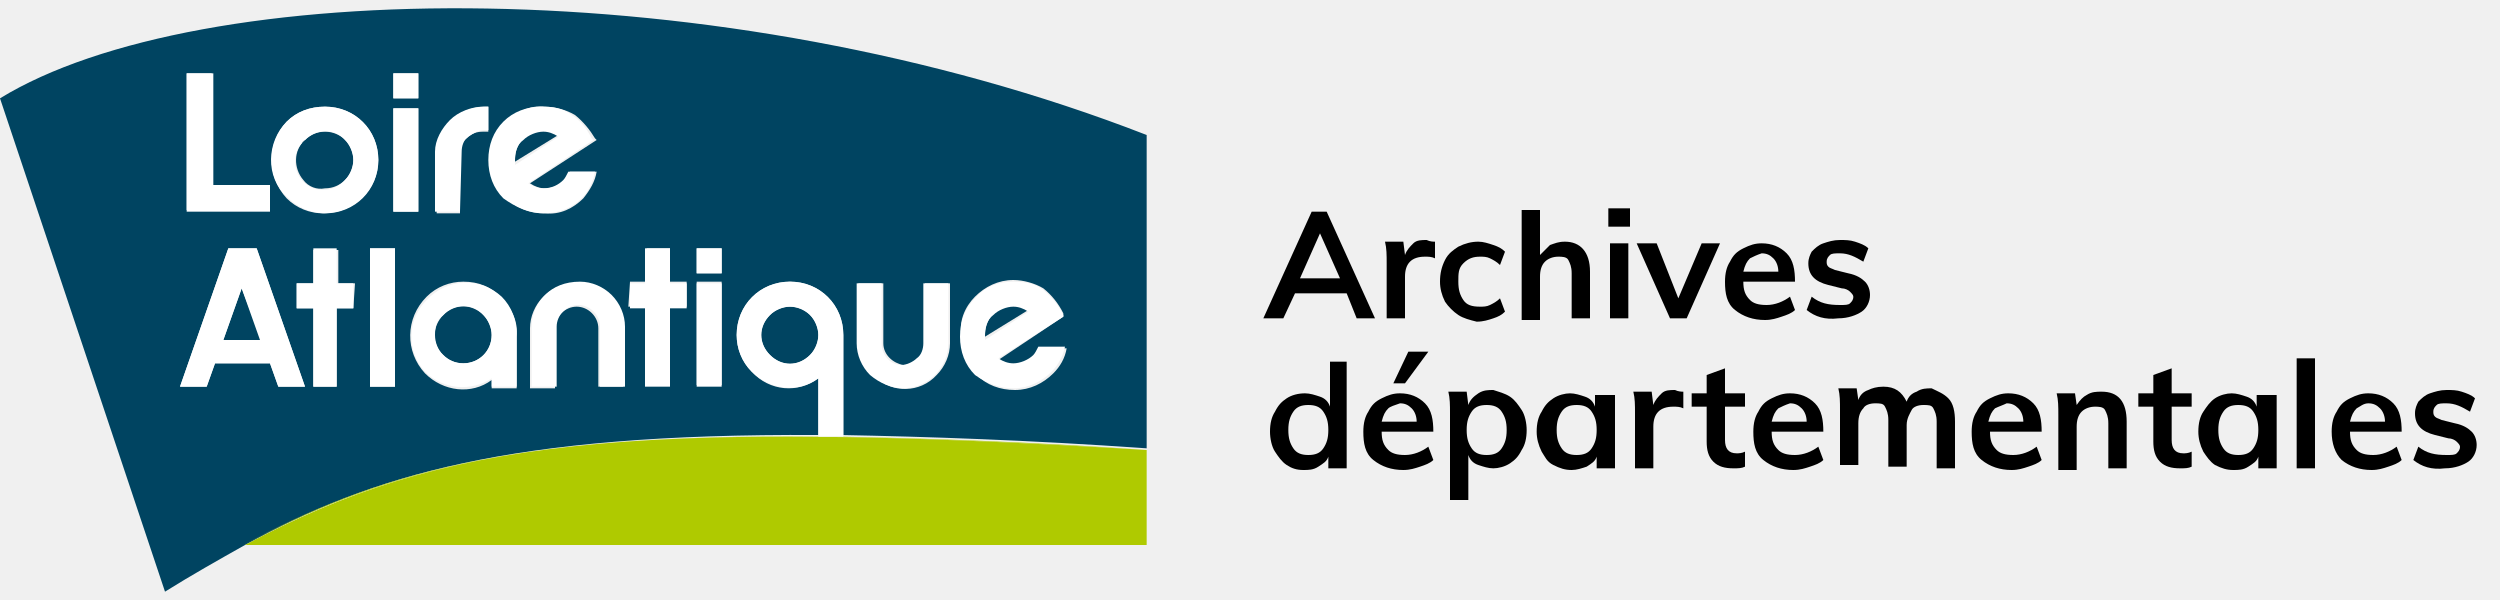
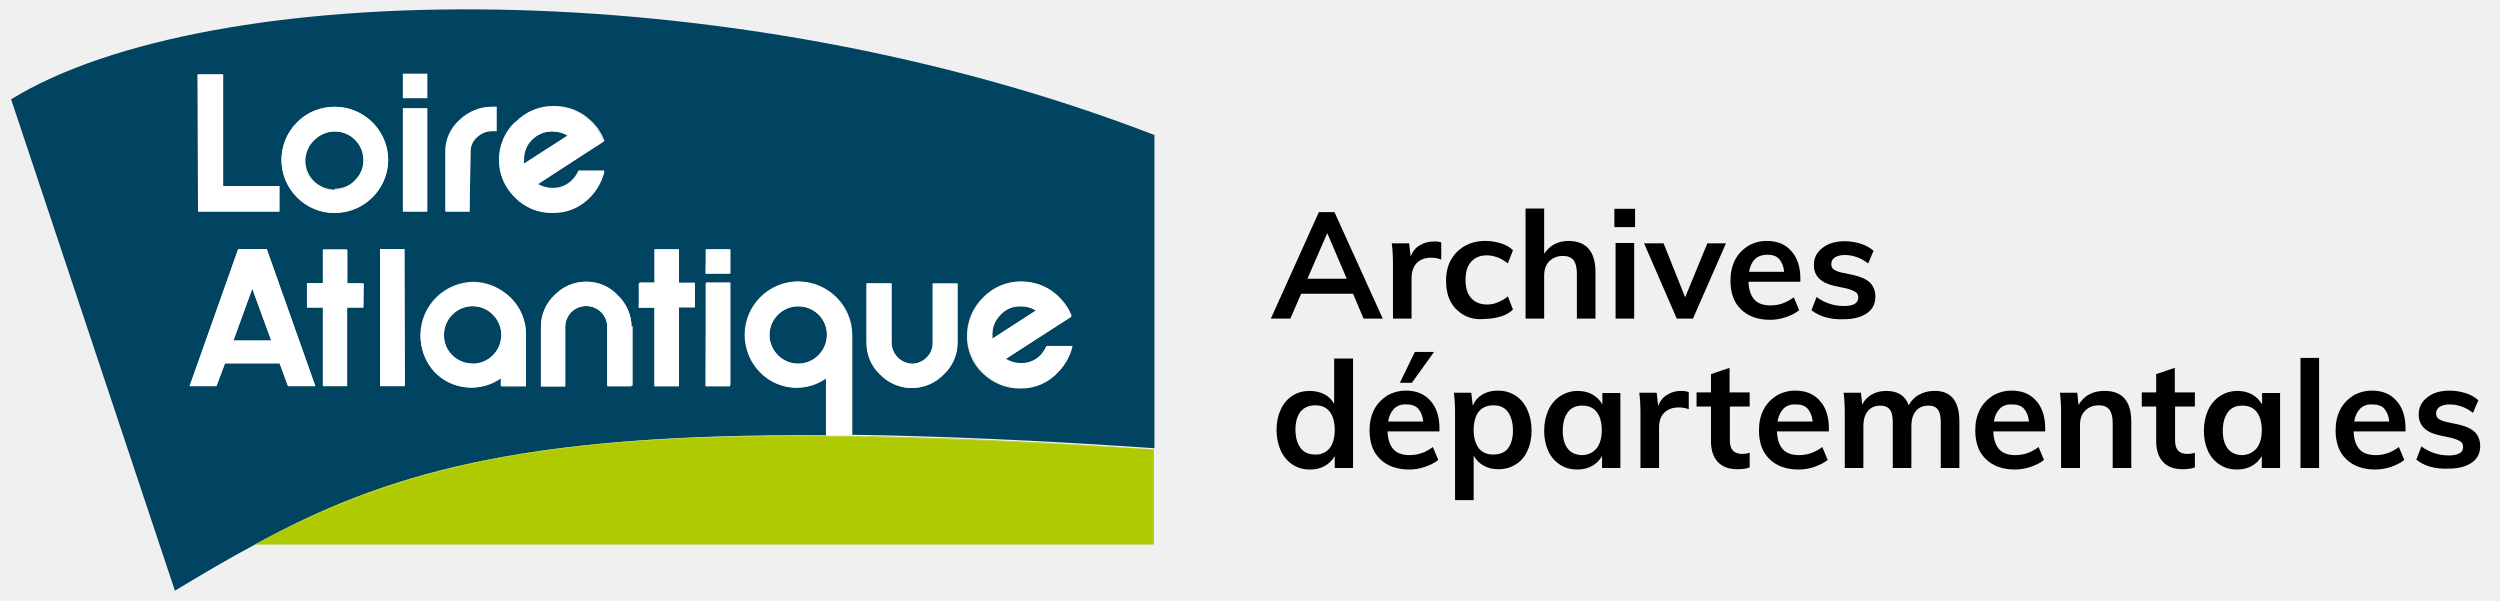
- <svg xmlns="http://www.w3.org/2000/svg" version="1.1" id="calques" x="0px" y="0px" viewBox="0 0 150 36" style="enable-background:new 0 0 150 36;" xml:space="preserve">
+ <svg xmlns="http://www.w3.org/2000/svg" version="1.1" id="calques" x="0px" y="0px" viewBox="0 0 833.3 200" style="enable-background:new 0 0 833.3 200;" xml:space="preserve">
  <style type="text/css">
	.st0{enable-background:new    ;}
	.st1{fill:#004461;}
	.st2{fill:#AFCA00;}
	.st3{fill:#FFFFFF;}
</style>
  <g id="Handicap">
    <g class="st0">
-       <path d="M81.4,19.1l-0.6-1.5h-3.1L77,19.1h-1.2l2.9-6.4h0.9l2.9,6.4H81.4z M78,16.7h2.4L79.2,14L78,16.7z" />
+       <path d="M454.5,106.2l-3.5-8.3h-17.3l-3.6,8.3h-6.5l16-35.5h5.2l16.1,35.5H454.5z M435.8,92.9h13.1l-6.5-15.2L435.8,92.9z" />
    </g>
    <g class="st0">
-       <path d="M86.1,14.5l0,1c-0.2-0.1-0.4-0.1-0.6-0.1c-0.4,0-0.7,0.1-0.9,0.3s-0.3,0.5-0.3,0.9v2.5h-1.1v-3.3c0-0.5,0-0.9-0.1-1.3h1.1    l0.1,0.8c0.1-0.3,0.3-0.5,0.5-0.7s0.5-0.2,0.8-0.2C85.8,14.5,86,14.5,86.1,14.5z" />
+       <path d="M480.4,80.8l0,5.7c-1.1-0.4-2.2-0.6-3.3-0.6c-2.1,0-3.7,0.6-4.9,1.8c-1.1,1.2-1.7,2.9-1.7,4.9v13.6h-6.2v-18    c0-2.7-0.1-5-0.4-7.1h5.8l0.5,4.4c0.6-1.6,1.6-2.9,3-3.7c1.4-0.9,2.9-1.3,4.6-1.3C478.8,80.4,479.7,80.6,480.4,80.8z" />
    </g>
    <g class="st0">
-       <path d="M87.5,18.9c-0.3-0.2-0.6-0.5-0.8-0.8c-0.2-0.4-0.3-0.8-0.3-1.2c0-0.5,0.1-0.9,0.3-1.3c0.2-0.4,0.5-0.6,0.8-0.8    c0.4-0.2,0.8-0.3,1.2-0.3c0.3,0,0.6,0.1,0.9,0.2c0.3,0.1,0.5,0.2,0.7,0.4l-0.3,0.8c-0.2-0.2-0.4-0.3-0.6-0.4    c-0.2-0.1-0.4-0.1-0.6-0.1c-0.4,0-0.7,0.1-1,0.4s-0.3,0.6-0.3,1.1c0,0.5,0.1,0.8,0.3,1.1c0.2,0.3,0.5,0.4,1,0.4    c0.2,0,0.4,0,0.6-0.1c0.2-0.1,0.4-0.2,0.6-0.4l0.3,0.8c-0.2,0.2-0.4,0.3-0.7,0.4c-0.3,0.1-0.6,0.2-1,0.2    C88.2,19.2,87.8,19.1,87.5,18.9z" />
-       <path d="M95.4,16.3v2.8h-1.1v-2.7c0-0.4-0.1-0.6-0.2-0.8c-0.1-0.2-0.4-0.2-0.6-0.2c-0.3,0-0.6,0.1-0.8,0.3s-0.3,0.5-0.3,0.9v2.6    h-1.1v-6.6h1.1v2.7c0.2-0.2,0.4-0.4,0.6-0.6c0.3-0.1,0.5-0.2,0.9-0.2C94.8,14.5,95.4,15.1,95.4,16.3z" />
-       <path d="M96.5,12.5h1.3v1.1h-1.3V12.5z M96.6,19.1v-4.5h1.1v4.5H96.6z" />
+       <path d="M487.9,105c-1.9-1.1-3.4-2.6-4.4-4.5c-1-1.9-1.5-4.2-1.5-6.9s0.5-4.9,1.6-6.9c1.1-2,2.6-3.5,4.6-4.7    c2-1.1,4.3-1.7,6.9-1.7c1.8,0,3.5,0.3,5.2,0.8c1.7,0.6,3,1.3,4,2.3l-1.7,4.4c-1.1-0.9-2.2-1.5-3.4-2c-1.2-0.4-2.4-0.7-3.5-0.7    c-2.3,0-4,0.7-5.3,2.1c-1.3,1.4-1.9,3.4-1.9,6.1c0,2.7,0.6,4.7,1.9,6.1s3,2.1,5.3,2.1c1.2,0,2.3-0.2,3.5-0.7    c1.2-0.5,2.3-1.1,3.4-2l1.7,4.4c-1.1,1-2.4,1.8-4.1,2.3s-3.5,0.8-5.3,0.8C492.1,106.6,489.9,106.1,487.9,105z" />
+       <path d="M531.8,90.8v15.4h-6.2V91.1c0-2-0.4-3.4-1.1-4.4c-0.8-0.9-1.9-1.4-3.5-1.4c-1.9,0-3.4,0.6-4.6,1.8    c-1.2,1.2-1.7,2.8-1.7,4.8v14.3h-6.2V69.5h6.2v15.1c0.9-1.4,2-2.4,3.4-3.2c1.4-0.7,3-1.1,4.8-1.1    C528.8,80.4,531.8,83.8,531.8,90.8z" />
+       <path d="M538.1,69.6h6.9v6.1h-6.9V69.6z M538.5,106.2V81h6.2v25.2H538.5z" />
    </g>
    <g class="st0">
-       <path d="M102.1,14.6h1.1l-2,4.5h-1l-2-4.5h1.2l1.3,3.3L102.1,14.6z" />
+       <path d="M569.1,81.1h6.2l-11,25.1h-5.4L548,81.1h6.5l7.2,18L569.1,81.1z" />
    </g>
    <g class="st0">
-       <path d="M107.7,16.9h-3.1c0,0.5,0.1,0.8,0.4,1.1c0.2,0.2,0.5,0.3,1,0.3c0.5,0,1-0.2,1.4-0.5l0.3,0.8c-0.2,0.2-0.5,0.3-0.8,0.4    c-0.3,0.1-0.6,0.2-1,0.2c-0.7,0-1.3-0.2-1.8-0.6s-0.6-1-0.6-1.7c0-0.5,0.1-0.9,0.3-1.2c0.2-0.4,0.4-0.6,0.8-0.8s0.7-0.3,1.1-0.3    c0.6,0,1.1,0.2,1.5,0.6s0.5,1,0.5,1.7V16.9z M105,15.5c-0.2,0.2-0.3,0.4-0.4,0.8h2.1c0-0.3-0.1-0.6-0.3-0.8s-0.4-0.3-0.7-0.3    C105.4,15.3,105.2,15.4,105,15.5z" />
-       <path d="M108.4,18.6l0.3-0.8c0.5,0.4,1,0.5,1.7,0.5c0.3,0,0.5,0,0.6-0.1c0.1-0.1,0.2-0.2,0.2-0.4c0-0.1-0.1-0.2-0.2-0.3    c-0.1-0.1-0.3-0.2-0.5-0.2l-0.8-0.2c-0.8-0.2-1.2-0.6-1.2-1.3c0-0.3,0.1-0.5,0.2-0.7c0.2-0.2,0.4-0.4,0.7-0.5    c0.3-0.1,0.6-0.2,1-0.2c0.3,0,0.6,0,0.9,0.1c0.3,0.1,0.6,0.2,0.8,0.4l-0.3,0.8c-0.5-0.3-0.9-0.5-1.4-0.5c-0.3,0-0.5,0-0.6,0.1    c-0.1,0.1-0.2,0.2-0.2,0.4c0,0.1,0,0.2,0.1,0.3s0.2,0.1,0.4,0.2l0.8,0.2c0.5,0.1,0.8,0.3,1,0.5c0.2,0.2,0.3,0.5,0.3,0.8    c0,0.4-0.2,0.8-0.5,1s-0.8,0.4-1.4,0.4C109.5,19.2,108.9,19,108.4,18.6z" />
+       <path d="M600.1,93.9h-17.3c0.1,2.7,0.8,4.7,2,6c1.2,1.3,3,1.9,5.4,1.9c2.8,0,5.3-0.9,7.7-2.7l1.8,4.3c-1.2,1-2.7,1.7-4.4,2.3    s-3.5,0.9-5.3,0.9c-4.1,0-7.4-1.2-9.7-3.5c-2.4-2.3-3.5-5.5-3.5-9.6c0-2.6,0.5-4.8,1.5-6.8c1-2,2.5-3.5,4.3-4.7    c1.9-1.1,4-1.7,6.3-1.7c3.5,0,6.2,1.1,8.2,3.4c2,2.2,3,5.3,3,9.2V93.9z M585,86.3c-1,1-1.7,2.4-2,4.3h11.7    c-0.2-1.9-0.8-3.3-1.7-4.3c-0.9-1-2.3-1.4-3.9-1.4C587.4,84.9,586,85.4,585,86.3z" />
+       <path d="M603.8,103.4l1.7-4.4c2.7,2,5.8,3,9.2,3c1.5,0,2.6-0.2,3.5-0.7c0.8-0.5,1.2-1.2,1.2-2.1c0-0.8-0.3-1.4-0.8-1.8    c-0.6-0.4-1.5-0.8-2.9-1.2l-4.2-0.9c-4.6-1-6.9-3.3-6.9-7c0-1.5,0.4-2.9,1.3-4.1c0.9-1.2,2.1-2.1,3.6-2.8c1.6-0.7,3.4-1,5.4-1    c1.8,0,3.5,0.3,5.2,0.8c1.7,0.5,3.1,1.3,4.4,2.4l-1.8,4.2c-2.5-1.9-5.1-2.8-7.8-2.8c-1.4,0-2.5,0.3-3.3,0.8    c-0.8,0.5-1.2,1.3-1.2,2.2c0,0.7,0.2,1.3,0.7,1.7c0.5,0.4,1.3,0.8,2.5,1.1l4.3,0.9c2.5,0.6,4.3,1.4,5.5,2.6    c1.1,1.2,1.7,2.7,1.7,4.6c0,2.3-0.9,4.2-2.8,5.5s-4.4,2-7.6,2C610.1,106.6,606.5,105.5,603.8,103.4z" />
    </g>
    <g class="st0">
-       <path d="M80.8,21.5v6.6h-1.1v-0.7c-0.1,0.3-0.3,0.4-0.6,0.6s-0.6,0.2-0.9,0.2c-0.4,0-0.7-0.1-1-0.3c-0.3-0.2-0.5-0.5-0.7-0.8    s-0.3-0.8-0.3-1.2c0-0.5,0.1-0.9,0.3-1.2c0.2-0.4,0.4-0.6,0.7-0.8c0.3-0.2,0.7-0.3,1.1-0.3c0.3,0,0.6,0.1,0.9,0.2    c0.3,0.1,0.5,0.3,0.6,0.6v-2.7H80.8z M79.4,26.9c0.2-0.3,0.3-0.6,0.3-1.1s-0.1-0.8-0.3-1.1c-0.2-0.3-0.5-0.4-0.9-0.4    c-0.4,0-0.7,0.1-0.9,0.4s-0.3,0.6-0.3,1.1c0,0.5,0.1,0.8,0.3,1.1s0.5,0.4,0.9,0.4S79.2,27.2,79.4,26.9z" />
-       <path d="M86,25.9h-3.1c0,0.5,0.1,0.8,0.4,1.1c0.2,0.2,0.5,0.3,1,0.3c0.5,0,1-0.2,1.4-0.5l0.3,0.8c-0.2,0.2-0.5,0.3-0.8,0.4    c-0.3,0.1-0.6,0.2-1,0.2c-0.7,0-1.3-0.2-1.8-0.6s-0.6-1-0.6-1.7c0-0.5,0.1-0.9,0.3-1.2c0.2-0.4,0.4-0.6,0.8-0.8s0.7-0.3,1.1-0.3    c0.6,0,1.1,0.2,1.5,0.6s0.5,1,0.5,1.7V25.9z M83.3,24.5c-0.2,0.2-0.3,0.4-0.4,0.8H85c0-0.3-0.1-0.6-0.3-0.8s-0.4-0.3-0.7-0.3    C83.7,24.3,83.4,24.4,83.3,24.5z M84.3,23h-0.7l0.9-1.9h1.2L84.3,23z" />
-       <path d="M90.6,23.8c0.3,0.2,0.5,0.5,0.7,0.8s0.3,0.8,0.3,1.2c0,0.5-0.1,0.9-0.3,1.2c-0.2,0.4-0.4,0.6-0.7,0.8s-0.7,0.3-1,0.3    c-0.3,0-0.6-0.1-0.9-0.2c-0.3-0.1-0.5-0.3-0.6-0.6v2.7h-1.1v-5.2c0-0.5,0-0.9-0.1-1.3h1.1l0.1,0.8c0.1-0.3,0.3-0.5,0.6-0.7    c0.3-0.2,0.6-0.2,0.9-0.2C89.9,23.5,90.3,23.6,90.6,23.8z M90.1,26.9c0.2-0.3,0.3-0.6,0.3-1.1c0-0.5-0.1-0.8-0.3-1.1    c-0.2-0.3-0.5-0.4-0.9-0.4c-0.4,0-0.7,0.1-0.9,0.4c-0.2,0.3-0.3,0.6-0.3,1.1c0,0.5,0.1,0.8,0.3,1.1s0.5,0.4,0.9,0.4    S89.9,27.2,90.1,26.9z" />
-       <path d="M96.9,23.6v4.5h-1.1v-0.7c-0.1,0.3-0.3,0.4-0.6,0.6c-0.3,0.1-0.6,0.2-0.9,0.2c-0.4,0-0.7-0.1-1.1-0.3s-0.5-0.5-0.7-0.8    c-0.2-0.4-0.3-0.8-0.3-1.2c0-0.5,0.1-0.9,0.3-1.2c0.2-0.4,0.4-0.6,0.7-0.8c0.3-0.2,0.7-0.3,1-0.3c0.3,0,0.6,0.1,0.9,0.2    c0.3,0.1,0.5,0.3,0.6,0.6v-0.7H96.9z M95.5,26.9c0.2-0.3,0.3-0.6,0.3-1.1c0-0.5-0.1-0.8-0.3-1.1c-0.2-0.3-0.5-0.4-0.9-0.4    c-0.4,0-0.7,0.1-0.9,0.4c-0.2,0.3-0.3,0.6-0.3,1.1c0,0.5,0.1,0.8,0.3,1.1c0.2,0.3,0.5,0.4,0.9,0.4C95,27.3,95.3,27.2,95.5,26.9z" />
+       <path d="M451,119.4V156h-6.1v-4c-0.8,1.4-1.9,2.5-3.3,3.3c-1.4,0.8-3.1,1.2-4.9,1.2c-2.2,0-4.1-0.5-5.8-1.6c-1.7-1.1-3-2.6-4-4.7    c-0.9-2-1.4-4.3-1.4-6.9c0-2.6,0.5-4.9,1.4-6.8c0.9-2,2.2-3.5,3.9-4.6c1.7-1.1,3.6-1.6,5.8-1.6c1.8,0,3.4,0.4,4.8,1.1    c1.4,0.7,2.5,1.8,3.3,3.2v-15.1H451z M443.2,149.4c1.1-1.4,1.7-3.5,1.7-6.1c0-2.6-0.6-4.7-1.7-6.1c-1.1-1.4-2.7-2.1-4.8-2.1    c-2.1,0-3.7,0.7-4.9,2.1c-1.1,1.4-1.7,3.4-1.7,6c0,2.6,0.6,4.7,1.7,6.1c1.1,1.5,2.7,2.2,4.8,2.2    C440.4,151.6,442,150.8,443.2,149.4z" />
+       <path d="M479.8,143.8h-17.3c0.1,2.7,0.8,4.7,2,6c1.2,1.3,3,1.9,5.4,1.9c2.8,0,5.3-0.9,7.7-2.7l1.8,4.3c-1.2,1-2.7,1.7-4.4,2.3    s-3.5,0.9-5.3,0.9c-4.1,0-7.4-1.2-9.7-3.5c-2.4-2.3-3.5-5.5-3.5-9.6c0-2.6,0.5-4.8,1.5-6.8c1-2,2.5-3.5,4.3-4.7    c1.9-1.1,4-1.7,6.3-1.7c3.5,0,6.2,1.1,8.2,3.4c2,2.2,3,5.3,3,9.2V143.8z M464.7,136.2c-1,1-1.7,2.4-2,4.3h11.7    c-0.2-1.9-0.8-3.3-1.7-4.3c-0.9-1-2.3-1.4-3.9-1.4C467.1,134.7,465.7,135.2,464.7,136.2z M470.6,127.6h-4l5-10.3h6.4L470.6,127.6z    " />
+       <path d="M505.2,131.9c1.7,1.1,3,2.7,3.9,4.7c0.9,2,1.4,4.3,1.4,6.9c0,2.6-0.5,4.9-1.4,6.8c-0.9,2-2.2,3.5-3.9,4.5    c-1.7,1.1-3.6,1.6-5.8,1.6c-1.8,0-3.5-0.4-4.9-1.2c-1.4-0.8-2.5-1.9-3.3-3.3v14.8h-6.2V138c0-2.7-0.1-5-0.4-7.1h5.8l0.5,4.3    c0.7-1.6,1.7-2.8,3.2-3.7c1.5-0.9,3.2-1.3,5.2-1.3C501.6,130.2,503.5,130.8,505.2,131.9z M502.6,149.5c1.1-1.4,1.7-3.4,1.7-6    c0-2.6-0.6-4.7-1.7-6.2c-1.1-1.5-2.7-2.2-4.8-2.2c-2.1,0-3.8,0.7-4.9,2.1c-1.1,1.4-1.7,3.5-1.7,6.1c0,2.6,0.6,4.6,1.7,6.1    c1.1,1.4,2.7,2.1,4.8,2.1S501.5,150.9,502.6,149.5z" />
+       <path d="M540.1,130.9V156h-6.1v-4c-0.8,1.4-1.9,2.5-3.3,3.3c-1.4,0.8-3.1,1.2-4.9,1.2c-2.2,0-4.1-0.5-5.8-1.6    c-1.7-1.1-3-2.6-3.9-4.5c-0.9-2-1.4-4.2-1.4-6.8c0-2.6,0.5-4.9,1.4-6.9c0.9-2,2.3-3.6,4-4.7c1.7-1.1,3.6-1.7,5.8-1.7    c1.8,0,3.5,0.4,4.9,1.2c1.4,0.8,2.5,1.9,3.3,3.3v-3.8H540.1z M532.2,149.4c1.1-1.4,1.7-3.4,1.7-6c0-2.7-0.6-4.7-1.7-6.1    c-1.1-1.4-2.7-2.1-4.8-2.1c-2.1,0-3.7,0.7-4.8,2.2c-1.1,1.5-1.7,3.5-1.7,6.2c0,2.6,0.6,4.6,1.7,6c1.1,1.4,2.8,2.1,4.9,2.1    C529.5,151.6,531.1,150.8,532.2,149.4z" />
    </g>
    <g class="st0">
-       <path d="M101,23.5l0,1c-0.2-0.1-0.4-0.1-0.6-0.1c-0.4,0-0.7,0.1-0.9,0.3s-0.3,0.5-0.3,0.9v2.5h-1.1v-3.3c0-0.5,0-0.9-0.1-1.3h1.1    l0.1,0.8c0.1-0.3,0.3-0.5,0.5-0.7s0.5-0.2,0.8-0.2C100.7,23.5,100.9,23.5,101,23.5z" />
+       <path d="M562.9,130.7l0,5.7c-1.1-0.4-2.2-0.6-3.3-0.6c-2.1,0-3.7,0.6-4.9,1.8s-1.7,2.9-1.7,4.9V156h-6.2v-18c0-2.7-0.1-5-0.4-7.1    h5.8l0.5,4.4c0.6-1.6,1.6-2.9,3-3.7c1.4-0.9,2.9-1.3,4.6-1.3C561.3,130.3,562.2,130.4,562.9,130.7z" />
    </g>
    <g class="st0">
-       <path d="M103.5,24.4v2c0,0.5,0.2,0.8,0.7,0.8c0.1,0,0.3,0,0.5-0.1v0.9c-0.2,0.1-0.4,0.1-0.7,0.1c-0.5,0-0.9-0.1-1.2-0.4    c-0.3-0.3-0.4-0.7-0.4-1.2v-2.1h-0.9v-0.8h0.9v-1.1l1.1-0.4v1.5h1.2v0.8H103.5z" />
-       <path d="M109.4,25.9h-3.1c0,0.5,0.1,0.8,0.4,1.1c0.2,0.2,0.5,0.3,1,0.3c0.5,0,1-0.2,1.4-0.5l0.3,0.8c-0.2,0.2-0.5,0.3-0.8,0.4    c-0.3,0.1-0.6,0.2-1,0.2c-0.7,0-1.3-0.2-1.8-0.6s-0.6-1-0.6-1.7c0-0.5,0.1-0.9,0.3-1.2c0.2-0.4,0.4-0.6,0.8-0.8s0.7-0.3,1.1-0.3    c0.6,0,1.1,0.2,1.5,0.6s0.5,1,0.5,1.7V25.9z M106.7,24.5c-0.2,0.2-0.3,0.4-0.4,0.8h2.1c0-0.3-0.1-0.6-0.3-0.8s-0.4-0.3-0.7-0.3    C107.1,24.3,106.9,24.4,106.7,24.5z" />
-       <path d="M116.9,23.9c0.3,0.3,0.4,0.8,0.4,1.4v2.8h-1.1v-2.8c0-0.4-0.1-0.6-0.2-0.8c-0.1-0.2-0.3-0.2-0.6-0.2    c-0.3,0-0.6,0.1-0.7,0.3s-0.3,0.5-0.3,0.9v2.5h-1.1v-2.8c0-0.4-0.1-0.6-0.2-0.8s-0.3-0.2-0.6-0.2c-0.3,0-0.6,0.1-0.7,0.3    c-0.2,0.2-0.3,0.5-0.3,0.9v2.5h-1.1v-3.3c0-0.5,0-0.9-0.1-1.3h1.1l0.1,0.7c0.1-0.3,0.3-0.5,0.6-0.6c0.2-0.1,0.5-0.2,0.9-0.2    c0.7,0,1.1,0.3,1.4,0.9c0.1-0.3,0.3-0.5,0.6-0.6c0.3-0.2,0.6-0.2,0.9-0.2C116.3,23.5,116.6,23.6,116.9,23.9z" />
-       <path d="M122.5,25.9h-3.1c0,0.5,0.1,0.8,0.4,1.1c0.2,0.2,0.5,0.3,1,0.3c0.5,0,1-0.2,1.4-0.5l0.3,0.8c-0.2,0.2-0.5,0.3-0.8,0.4    c-0.3,0.1-0.6,0.2-1,0.2c-0.7,0-1.3-0.2-1.8-0.6s-0.6-1-0.6-1.7c0-0.5,0.1-0.9,0.3-1.2c0.2-0.4,0.4-0.6,0.8-0.8s0.7-0.3,1.1-0.3    c0.6,0,1.1,0.2,1.5,0.6s0.5,1,0.5,1.7V25.9z M119.7,24.5c-0.2,0.2-0.3,0.4-0.4,0.8h2.1c0-0.3-0.1-0.6-0.3-0.8s-0.4-0.3-0.7-0.3    C120.2,24.3,119.9,24.4,119.7,24.5z" />
-       <path d="M127.6,25.3v2.8h-1.1v-2.7c0-0.4-0.1-0.6-0.2-0.8s-0.4-0.2-0.6-0.2c-0.3,0-0.6,0.1-0.8,0.3s-0.3,0.5-0.3,0.9v2.6h-1.1    v-3.3c0-0.5,0-0.9-0.1-1.3h1.1l0.1,0.7c0.2-0.3,0.4-0.5,0.6-0.6c0.3-0.2,0.6-0.2,0.9-0.2C127.1,23.5,127.6,24.1,127.6,25.3z" />
-       <path d="M130.3,24.4v2c0,0.5,0.2,0.8,0.7,0.8c0.1,0,0.3,0,0.5-0.1v0.9c-0.2,0.1-0.4,0.1-0.7,0.1c-0.5,0-0.9-0.1-1.2-0.4    c-0.3-0.3-0.4-0.7-0.4-1.2v-2.1h-0.9v-0.8h0.9v-1.1l1.1-0.4v1.5h1.2v0.8H130.3z" />
-       <path d="M136.6,23.6v4.5h-1.1v-0.7c-0.1,0.3-0.3,0.4-0.6,0.6s-0.6,0.2-0.9,0.2c-0.4,0-0.7-0.1-1.1-0.3c-0.3-0.2-0.5-0.5-0.7-0.8    c-0.2-0.4-0.3-0.8-0.3-1.2c0-0.5,0.1-0.9,0.3-1.2s0.4-0.6,0.7-0.8c0.3-0.2,0.7-0.3,1-0.3c0.3,0,0.6,0.1,0.9,0.2    c0.3,0.1,0.5,0.3,0.6,0.6v-0.7H136.6z M135.2,26.9c0.2-0.3,0.3-0.6,0.3-1.1c0-0.5-0.1-0.8-0.3-1.1c-0.2-0.3-0.5-0.4-0.9-0.4    c-0.4,0-0.7,0.1-0.9,0.4c-0.2,0.3-0.3,0.6-0.3,1.1c0,0.5,0.1,0.8,0.3,1.1c0.2,0.3,0.5,0.4,0.9,0.4C134.7,27.3,135,27.2,135.2,26.9    z" />
-       <path d="M137.8,28.1v-6.6h1.1v6.6H137.8z" />
-       <path d="M144.1,25.9H141c0,0.5,0.1,0.8,0.4,1.1c0.2,0.2,0.5,0.3,1,0.3c0.5,0,1-0.2,1.4-0.5l0.3,0.8c-0.2,0.2-0.5,0.3-0.8,0.4    c-0.3,0.1-0.6,0.2-1,0.2c-0.7,0-1.3-0.2-1.8-0.6c-0.4-0.4-0.6-1-0.6-1.7c0-0.5,0.1-0.9,0.3-1.2c0.2-0.4,0.4-0.6,0.8-0.8    s0.7-0.3,1.1-0.3c0.6,0,1.1,0.2,1.5,0.6c0.4,0.4,0.5,1,0.5,1.7V25.9z M141.4,24.5c-0.2,0.2-0.3,0.4-0.4,0.8h2.1    c0-0.3-0.1-0.6-0.3-0.8c-0.2-0.2-0.4-0.3-0.7-0.3S141.6,24.4,141.4,24.5z" />
-       <path d="M144.8,27.6l0.3-0.8c0.5,0.4,1,0.5,1.7,0.5c0.3,0,0.5,0,0.6-0.1c0.1-0.1,0.2-0.2,0.2-0.4c0-0.1-0.1-0.2-0.2-0.3    c-0.1-0.1-0.3-0.2-0.5-0.2l-0.8-0.2c-0.8-0.2-1.2-0.6-1.2-1.3c0-0.3,0.1-0.5,0.2-0.7c0.2-0.2,0.4-0.4,0.7-0.5    c0.3-0.1,0.6-0.2,1-0.2c0.3,0,0.6,0,0.9,0.1c0.3,0.1,0.6,0.2,0.8,0.4l-0.3,0.8c-0.5-0.3-0.9-0.5-1.4-0.5c-0.3,0-0.5,0-0.6,0.1    c-0.1,0.1-0.2,0.2-0.2,0.4c0,0.1,0,0.2,0.1,0.3s0.2,0.1,0.4,0.2l0.8,0.2c0.5,0.1,0.8,0.3,1,0.5c0.2,0.2,0.3,0.5,0.3,0.8    c0,0.4-0.2,0.8-0.5,1s-0.8,0.4-1.4,0.4C145.9,28.2,145.3,28,144.8,27.6z" />
+       <path d="M576.6,135.6v11.3c0,3,1.4,4.4,4.1,4.4c0.8,0,1.6-0.1,2.5-0.4v4.9c-1.1,0.4-2.4,0.6-4,0.6c-2.9,0-5.1-0.8-6.6-2.4    c-1.5-1.6-2.3-3.9-2.3-6.9v-11.6h-4.8v-4.7h4.8v-6.1l6.2-2.1v8.2h6.7v4.7H576.6z" />
+       <path d="M609.6,143.8h-17.3c0.1,2.7,0.8,4.7,2,6c1.2,1.3,3,1.9,5.4,1.9c2.8,0,5.3-0.9,7.7-2.7l1.8,4.3c-1.2,1-2.7,1.7-4.4,2.3    s-3.5,0.9-5.3,0.9c-4.1,0-7.4-1.2-9.7-3.5c-2.4-2.3-3.5-5.5-3.5-9.6c0-2.6,0.5-4.8,1.5-6.8c1-2,2.5-3.5,4.3-4.7    c1.9-1.1,4-1.7,6.3-1.7c3.5,0,6.2,1.1,8.2,3.4c2,2.2,3,5.3,3,9.2V143.8z M594.5,136.2c-1,1-1.7,2.4-2,4.3h11.7    c-0.2-1.9-0.8-3.3-1.7-4.3c-0.9-1-2.3-1.4-3.9-1.4C596.9,134.7,595.5,135.2,594.5,136.2z" />
+       <path d="M651,132.8c1.4,1.7,2.1,4.3,2.1,7.8V156h-6.2v-15.2c0-2-0.3-3.4-1-4.3c-0.6-0.9-1.7-1.3-3.2-1.3c-1.7,0-3.1,0.6-4.1,1.8    c-1,1.2-1.5,2.9-1.5,5V156h-6.2v-15.2c0-2-0.3-3.4-1-4.3c-0.7-0.9-1.8-1.3-3.2-1.3c-1.7,0-3.1,0.6-4.1,1.8c-1,1.2-1.5,2.9-1.5,5    V156h-6.2v-18c0-2.7-0.1-5-0.4-7.1h5.8l0.4,4c0.7-1.5,1.8-2.6,3.2-3.4c1.4-0.8,3-1.2,4.8-1.2c3.9,0,6.4,1.6,7.5,4.8    c0.8-1.5,1.9-2.7,3.4-3.5c1.5-0.8,3.1-1.3,5-1.3C647.4,130.2,649.6,131.1,651,132.8z" />
+       <path d="M681.7,143.8h-17.3c0.1,2.7,0.8,4.7,2,6c1.2,1.3,3,1.9,5.4,1.9c2.8,0,5.3-0.9,7.7-2.7l1.8,4.3c-1.2,1-2.7,1.7-4.4,2.3    s-3.5,0.9-5.3,0.9c-4.1,0-7.4-1.2-9.7-3.5c-2.4-2.3-3.5-5.5-3.5-9.6c0-2.6,0.5-4.8,1.5-6.8c1-2,2.5-3.5,4.3-4.7    c1.9-1.1,4-1.7,6.3-1.7c3.5,0,6.2,1.1,8.2,3.4c2,2.2,3,5.3,3,9.2V143.8z M666.6,136.2c-1,1-1.7,2.4-2,4.3h11.7    c-0.2-1.9-0.8-3.3-1.7-4.3c-0.9-1-2.3-1.4-3.9-1.4C669,134.7,667.6,135.2,666.6,136.2z" />
+       <path d="M710.4,140.6V156h-6.2v-15.1c0-2-0.4-3.4-1.1-4.4c-0.8-0.9-1.9-1.4-3.5-1.4c-1.9,0-3.4,0.6-4.6,1.8    c-1.2,1.2-1.7,2.8-1.7,4.8V156H687v-18c0-2.7-0.1-5-0.4-7.1h5.8l0.4,4.1c0.9-1.5,2-2.7,3.5-3.5c1.5-0.8,3.1-1.2,5-1.2    C707.4,130.2,710.4,133.7,710.4,140.6z" />
+       <path d="M725,135.6v11.3c0,3,1.4,4.4,4.1,4.4c0.8,0,1.6-0.1,2.5-0.4v4.9c-1.1,0.4-2.4,0.6-4,0.6c-2.9,0-5.1-0.8-6.6-2.4    c-1.5-1.6-2.3-3.9-2.3-6.9v-11.6h-4.8v-4.7h4.8v-6.1l6.2-2.1v8.2h6.7v4.7H725z" />
+       <path d="M760,130.9V156h-6.1v-4c-0.8,1.4-1.9,2.5-3.3,3.3c-1.4,0.8-3.1,1.2-4.9,1.2c-2.2,0-4.1-0.5-5.8-1.6    c-1.7-1.1-3-2.6-3.9-4.5c-0.9-2-1.4-4.2-1.4-6.8c0-2.6,0.5-4.9,1.4-6.9c0.9-2,2.3-3.6,4-4.7c1.7-1.1,3.6-1.7,5.8-1.7    c1.8,0,3.5,0.4,4.9,1.2c1.4,0.8,2.5,1.9,3.3,3.3v-3.8H760z M752.2,149.4c1.1-1.4,1.7-3.4,1.7-6c0-2.7-0.6-4.7-1.7-6.1    c-1.1-1.4-2.7-2.1-4.8-2.1c-2.1,0-3.7,0.7-4.8,2.2c-1.1,1.5-1.7,3.5-1.7,6.2c0,2.6,0.6,4.6,1.7,6c1.1,1.4,2.8,2.1,4.9,2.1    C749.4,151.6,751,150.8,752.2,149.4z" />
+       <path d="M766.8,156v-36.7h6.2V156H766.8z" />
+       <path d="M801.8,143.8h-17.3c0.1,2.7,0.8,4.7,2,6c1.2,1.3,3,1.9,5.4,1.9c2.8,0,5.3-0.9,7.7-2.7l1.8,4.3c-1.2,1-2.7,1.7-4.4,2.3    s-3.5,0.9-5.3,0.9c-4.1,0-7.4-1.2-9.7-3.5c-2.4-2.3-3.5-5.5-3.5-9.6c0-2.6,0.5-4.8,1.5-6.8c1-2,2.5-3.5,4.3-4.7    c1.9-1.1,4-1.7,6.3-1.7c3.5,0,6.2,1.1,8.2,3.4c2,2.2,3,5.3,3,9.2V143.8z M786.7,136.2c-1,1-1.7,2.4-2,4.3h11.7    c-0.2-1.9-0.8-3.3-1.7-4.3c-0.9-1-2.3-1.4-3.9-1.4C789.1,134.7,787.7,135.2,786.7,136.2z" />
+       <path d="M805.4,153.2l1.7-4.4c2.7,2,5.8,3,9.2,3c1.5,0,2.6-0.2,3.5-0.7s1.2-1.2,1.2-2.1c0-0.8-0.3-1.4-0.8-1.8    c-0.6-0.4-1.5-0.8-2.9-1.2l-4.2-0.9c-4.6-1-6.9-3.3-6.9-7c0-1.5,0.4-2.9,1.3-4.1c0.9-1.2,2.1-2.1,3.6-2.8c1.6-0.7,3.4-1,5.4-1    c1.8,0,3.5,0.3,5.2,0.8c1.7,0.5,3.1,1.3,4.4,2.4l-1.8,4.2c-2.5-1.9-5.1-2.8-7.8-2.8c-1.4,0-2.5,0.3-3.3,0.8    c-0.8,0.5-1.2,1.3-1.2,2.2c0,0.7,0.2,1.3,0.7,1.7s1.3,0.8,2.5,1.1l4.3,0.9c2.5,0.6,4.3,1.4,5.5,2.6c1.1,1.2,1.7,2.7,1.7,4.6    c0,2.3-0.9,4.2-2.8,5.5s-4.4,2-7.6,2C811.8,156.4,808.1,155.4,805.4,153.2z" />
    </g>
  </g>
-   <path class="st1" d="M33.5,8.1c-0.3-0.2-0.6-0.3-0.9-0.3c-0.5,0-0.9,0.2-1.2,0.5c-0.3,0.3-0.5,0.8-0.5,1.2c0,0.1,0,0.1,0,0.2  L33.5,8.1z" />
-   <path class="st1" d="M61.7,18.6c-0.3-0.2-0.6-0.3-0.9-0.3c-0.5,0-0.9,0.2-1.2,0.5c-0.3,0.3-0.5,0.8-0.5,1.2c0,0.1,0,0.1,0,0.2  L61.7,18.6z" />
-   <path class="st1" d="M19.5,11.3c0.5,0,0.9-0.2,1.2-0.5c0.3-0.3,0.5-0.8,0.5-1.2c0-1-0.8-1.7-1.7-1.7c-0.5,0-0.9,0.2-1.2,0.5  c-0.7,0.6-0.7,1.7-0.1,2.4C18.5,11.2,19,11.4,19.5,11.3L19.5,11.3z" />
-   <path class="st1" d="M47.4,18.4c-0.5,0-0.9,0.2-1.2,0.5c-0.7,0.7-0.7,1.7,0,2.4c0,0,0,0,0,0c0.7,0.7,1.7,0.7,2.4,0c0,0,0,0,0,0  c0.3-0.3,0.5-0.8,0.5-1.2c0-0.5-0.2-0.9-0.5-1.2C48.3,18.6,47.8,18.4,47.4,18.4z" />
-   <path class="st1" d="M27.8,21.8c1,0,1.7-0.8,1.7-1.7c0-0.5-0.2-0.9-0.5-1.2c-0.7-0.7-1.8-0.7-2.4,0c0,0,0,0,0,0  c-0.7,0.7-0.7,1.8,0,2.4C26.9,21.6,27.3,21.8,27.8,21.8L27.8,21.8z" />
-   <path class="st1" d="M49.1,26.1v-3.4c-1.2,0.9-2.9,0.8-4-0.4c-0.6-0.6-0.9-1.4-0.9-2.2c0-1.8,1.4-3.2,3.2-3.2c1.8,0,3.2,1.4,3.2,3.2  v6h-0.2c5.2,0.1,11.3,0.3,18.4,0.8V8.1C43.1-1.9,11.9-1.4,0,5.9l9.9,29.6c1.6-1,3.2-1.9,4.8-2.8l0,0C22.4,28.5,30.5,26,49.1,26.1z   M58.5,17.8c0.6-0.6,1.4-1,2.3-1c0.6,0,1.3,0.2,1.8,0.5c0.5,0.4,0.9,0.9,1.2,1.5V19l-3.9,2.6c0.3,0.2,0.6,0.3,0.9,0.3  c0.5,0,0.9-0.2,1.3-0.5c0.1-0.2,0.2-0.3,0.3-0.5h1.6c-0.1,0.6-0.4,1.1-0.8,1.5c-0.6,0.6-1.4,1-2.3,1c-0.9,0-1.7-0.3-2.3-0.9  c-0.6-0.6-1-1.4-0.9-2.3C57.5,19.3,57.9,18.4,58.5,17.8z M51.5,17H53v3.6c0,0.7,0.6,1.2,1.2,1.3c0.3,0,0.7-0.1,0.9-0.4  c0.2-0.2,0.4-0.5,0.4-0.9V17H57v3.6c0,0.7-0.3,1.4-0.8,1.9c-1,1.1-2.7,1.1-3.7,0.1c0,0-0.1-0.1-0.1-0.1c-0.5-0.5-0.8-1.2-0.8-1.9  L51.5,17z M21.2,18.5h-1v4.7h-1.4v-4.7h-1V17h1v-2h1.5v2h1L21.2,18.5z M23.7,23.2h-1.5v-8.3h1.5L23.7,23.2z M41.8,14.9h1.5v1.5h-1.5  L41.8,14.9z M41.8,16.9h1.5v6.2h-1.5L41.8,16.9z M37.8,16.9h1v-2h1.4v2h1v1.5h-1v4.7h-1.5v-4.7h-1L37.8,16.9z M37.4,19.6v3.6h-1.5  v-3.5c0-0.7-0.6-1.3-1.3-1.3c-0.7,0-1.3,0.6-1.3,1.3l0,0v3.6h-1.5v-3.6c0-0.7,0.3-1.4,0.8-1.9c0.5-0.5,1.2-0.8,1.9-0.8  c0.7,0,1.4,0.3,1.9,0.8C37.1,18.2,37.4,18.9,37.4,19.6L37.4,19.6z M30.4,7.3c0.6-0.6,1.4-1,2.3-0.9c0.6,0,1.3,0.2,1.8,0.5  c0.5,0.4,0.9,0.9,1.2,1.4l0.1,0.1l-4,2.6c0.3,0.2,0.6,0.3,0.9,0.3c0.5,0,0.9-0.2,1.2-0.5c0.1-0.2,0.3-0.3,0.3-0.5h1.6  c-0.1,0.6-0.4,1.1-0.8,1.6c-0.6,0.6-1.4,1-2.3,0.9c-0.9,0-1.7-0.3-2.3-0.9c-0.6-0.6-1-1.4-0.9-2.3c0-0.8,0.3-1.6,0.9-2.2L30.4,7.3z   M26.2,9.1c0-0.7,0.3-1.4,0.9-1.9c0.5-0.5,1.3-0.8,2-0.8h0.2v1.5H29c-0.4,0-0.7,0.1-1,0.4c-0.3,0.2-0.4,0.6-0.4,0.9v3.6h-1.4V9.1z   M27.8,16.9c0.9,0,1.7,0.3,2.3,1c0.6,0.6,1,1.4,0.9,2.3v3.1h-1.5v-0.5c-1.2,0.9-2.9,0.7-4-0.4c-1.2-1.3-1.2-3.3,0.1-4.6  C26.2,17.2,27,16.9,27.8,16.9L27.8,16.9z M23.6,4.4h1.5v1.5h-1.5V4.4z M23.6,6.5h1.5v6.2h-1.5V6.5z M17.2,7.3  c0.6-0.6,1.4-0.9,2.3-0.9c1.8,0,3.2,1.4,3.2,3.2c0,1.8-1.5,3.2-3.3,3.2c-0.8,0-1.6-0.3-2.2-0.9C16,10.6,16,8.6,17.2,7.3  C17.2,7.3,17.2,7.3,17.2,7.3z M11.2,4.4h1.5v6.7h3.4v1.5h-4.9L11.2,4.4z M12.4,23.2h-1.6l2.9-8.3h1.7l2.9,8.3h-1.6l-0.5-1.4h-3.3  L12.4,23.2z" />
-   <polygon class="st1" points="13.4,20.4 15.7,20.4 14.5,17.3 " />
-   <path class="st2" d="M14.7,32.7h54.1V27C37.5,25.1,26.5,26.4,14.7,32.7z" />
-   <path class="st2" d="M68.9,27L68.9,27z" />
-   <path class="st2" d="M68.8,27L68.8,27c-7.1-0.5-13.2-0.7-18.4-0.8h-1.3c-18.6-0.2-26.7,2.3-34.5,6.5l0,0  C26.5,26.4,37.5,25.1,68.8,27z" />
-   <path class="st3" d="M19.5,12.8c1.8,0,3.2-1.4,3.2-3.2c0-1.8-1.4-3.2-3.2-3.2c-0.9,0-1.7,0.3-2.3,0.9c-1.2,1.2-1.3,3.3,0,4.5  c0,0,0,0,0,0C17.8,12.4,18.6,12.8,19.5,12.8z M18.3,8.4c0.7-0.7,1.8-0.7,2.4,0c0.3,0.3,0.5,0.8,0.5,1.2c0,0.5-0.2,0.9-0.5,1.2  c-0.6,0.7-1.7,0.8-2.4,0.2c-0.7-0.6-0.8-1.7-0.2-2.4C18.1,8.5,18.2,8.4,18.3,8.4z" />
-   <rect x="23.6" y="6.5" class="st3" width="1.5" height="6.2" />
-   <path class="st3" d="M27.7,9.1c0-0.3,0.1-0.7,0.4-0.9c0.3-0.2,0.6-0.4,1-0.4h0.2V6.4H29c-0.7,0-1.5,0.3-2,0.8  c-0.5,0.5-0.9,1.2-0.9,1.9v3.6h1.5L27.7,9.1z" />
-   <polygon class="st3" points="20.2,14.9 18.8,14.9 18.8,17 17.8,17 17.8,18.5 18.8,18.5 18.8,23.2 20.2,23.2 20.2,18.5 21.2,18.5   21.2,17 20.2,17 " />
-   <rect x="22.2" y="14.9" class="st3" width="1.5" height="8.3" />
-   <path class="st3" d="M25.5,22.3c1.1,1.1,2.8,1.2,4,0.4v0.5H31v-3.1c0-0.9-0.3-1.7-0.9-2.3c-1.3-1.2-3.3-1.1-4.5,0.2  C24.4,19.2,24.4,21.1,25.5,22.3z M26.6,18.9c0.7-0.7,1.8-0.7,2.4,0c0,0,0,0,0,0c0.3,0.3,0.5,0.8,0.5,1.2c0,1-0.8,1.7-1.7,1.7  c-1,0-1.7-0.8-1.7-1.7C26.1,19.6,26.2,19.2,26.6,18.9z" />
-   <path class="st3" d="M32.7,17.7c-0.5,0.5-0.8,1.2-0.8,1.9v3.6h1.5v-3.6c0-0.7,0.6-1.3,1.3-1.3c0.7,0,1.3,0.6,1.3,1.3l0,0v3.6h1.5  v-3.6c0-0.7-0.3-1.4-0.8-1.9c-0.5-0.5-1.2-0.8-1.9-0.8C33.9,16.9,33.2,17.2,32.7,17.7z" />
-   <polygon class="st3" points="38.7,23.2 40.2,23.2 40.2,18.5 41.2,18.5 41.2,17 40.2,17 40.2,14.9 38.7,14.9 38.7,17 37.8,17   37.8,18.5 38.7,18.5 " />
-   <rect x="41.8" y="17" class="st3" width="1.5" height="6.2" />
-   <rect x="41.8" y="14.9" class="st3" width="1.5" height="1.5" />
-   <path class="st3" d="M50.6,20.1c0-1.8-1.4-3.2-3.2-3.2c-1.8,0-3.2,1.4-3.2,3.2c0,0.8,0.3,1.6,0.9,2.2c1.1,1.1,2.8,1.3,4,0.4v3.5h1.5  V20.1z M48.6,21.3c-0.7,0.7-1.7,0.7-2.4,0c0,0,0,0,0,0c-0.7-0.7-0.7-1.7,0-2.4c0,0,0,0,0,0c0.3-0.3,0.8-0.5,1.2-0.5  c0.5,0,0.9,0.2,1.2,0.5c0.3,0.3,0.5,0.8,0.5,1.2C49.1,20.6,48.9,21,48.6,21.3L48.6,21.3z" />
-   <path class="st3" d="M49.1,26.1L49.1,26.1z" />
-   <path class="st3" d="M54.2,23.3c0.7,0,1.4-0.3,1.9-0.8c0.5-0.5,0.8-1.2,0.8-1.9V17h-1.5v3.6c0,0.3-0.1,0.7-0.4,0.9  c-0.2,0.2-0.6,0.4-0.9,0.4c-0.7,0-1.2-0.6-1.2-1.3V17h-1.5v3.6c0,0.7,0.3,1.4,0.8,1.9C52.8,23,53.5,23.3,54.2,23.3z" />
-   <path class="st3" d="M32.6,12.8c0.9,0,1.7-0.3,2.3-0.9c0.4-0.4,0.7-1,0.8-1.6h-1.6c-0.1,0.2-0.2,0.4-0.3,0.5  c-0.3,0.3-0.7,0.5-1.2,0.5c-0.3,0-0.6-0.1-0.9-0.3l3.9-2.6l-0.1-0.1c-0.3-0.6-0.7-1.1-1.2-1.4c-0.5-0.4-1.1-0.5-1.8-0.5  c-0.9,0-1.7,0.3-2.3,0.9c-0.6,0.6-0.9,1.4-0.9,2.3c0,0.9,0.3,1.7,0.9,2.3C30.9,12.4,31.7,12.8,32.6,12.8z M31.4,8.4  c0.3-0.3,0.8-0.5,1.2-0.5c0.3,0,0.6,0.1,0.9,0.3l-2.6,1.7c0-0.1,0-0.1,0-0.2C30.9,9.1,31,8.7,31.4,8.4z" />
-   <path class="st3" d="M60.8,23.3c0.9,0,1.7-0.4,2.3-1c0.4-0.4,0.7-1,0.8-1.5h-1.6c-0.1,0.2-0.2,0.4-0.3,0.5c-0.3,0.3-0.8,0.5-1.2,0.5  c-0.3,0-0.6-0.1-0.9-0.3l3.9-2.5v-0.1c-0.3-0.6-0.7-1.1-1.2-1.5c-0.5-0.4-1.1-0.5-1.8-0.5c-0.9,0-1.7,0.3-2.3,1  c-0.6,0.6-0.9,1.4-0.9,2.3c0,0.9,0.3,1.7,0.9,2.3C59.2,23,60,23.3,60.8,23.3z M59.6,18.9c0.3-0.3,0.8-0.5,1.2-0.5  c0.3,0,0.6,0.1,0.9,0.3l-2.6,1.7c0-0.1,0-0.1,0-0.2C59.1,19.7,59.2,19.2,59.6,18.9z" />
-   <polygon class="st3" points="16.2,11.1 12.8,11.1 12.8,4.4 11.2,4.4 11.2,12.7 16.2,12.7 " />
-   <path class="st3" d="M16.7,23.2h1.6l-2.9-8.3h-1.7l-2.9,8.3h1.6l0.5-1.4h3.3L16.7,23.2z M13.4,20.4l1.1-3.1l1.1,3.1L13.4,20.4z" />
-   <rect x="23.6" y="4.4" class="st3" width="1.5" height="1.5" />
+   <path class="st1" d="M189.2,45.2c-1.5-0.9-3.3-1.4-5.1-1.4c-2.5,0-5,1-6.8,2.8c-1.8,1.8-2.8,4.3-2.8,6.8c-0.1,0.4-0.1,0.8,0,1.2  L189.2,45.2z" />
+   <path class="st1" d="M345.3,103.5c-1.5-1-3.3-1.5-5-1.4c-2.6-0.1-5,0.9-6.8,2.8c-1.8,1.8-2.9,4.2-2.8,6.8c0,0.4,0,0.8,0,1.2  L345.3,103.5z" />
+   <path class="st1" d="M111.6,62.9c2.5,0,5-1,6.8-2.8c1.9-1.7,2.9-4.2,2.8-6.8c0-5.3-4.3-9.6-9.6-9.5c-2.5,0-4.9,1-6.7,2.8  c-3.9,3.6-4.1,9.7-0.5,13.5c1.9,2,4.5,3.1,7.3,3.1L111.6,62.9z" />
+   <path class="st1" d="M266.1,102.1c-2.5,0-5,1-6.8,2.8c-3.7,3.7-3.8,9.7-0.1,13.4c0,0,0.1,0.1,0.1,0.1c3.7,3.7,9.7,3.8,13.4,0.1  c0,0,0.1-0.1,0.1-0.1c1.8-1.8,2.8-4.2,2.8-6.8c0-2.5-1-5-2.8-6.8C271,103.1,268.6,102,266.1,102.1z" />
+   <path class="st1" d="M157.5,121.2c5.3,0,9.6-4.3,9.6-9.6c0-2.6-1.1-5-2.9-6.8c-3.7-3.7-9.8-3.8-13.5,0c0,0,0,0,0,0  c-3.7,3.8-3.7,9.8,0,13.5c1.8,1.8,4.2,2.8,6.7,2.8H157.5z" />
+   <path class="st1" d="M275.6,145.1V126c-6.8,5-16.3,4.2-22.1-1.9c-3.3-3.3-5.1-7.8-5-12.4c0-9.8,8-17.8,17.8-17.8  c9.8,0,17.8,8,17.8,17.8v33.2H283c29,0.4,62.6,1.8,101.8,4.5V45C242.1-10.1,69.6-7.4,3.7,33.1l54.6,163.8  c9.1-5.5,17.9-10.7,26.7-15.4l0,0C127.9,158.2,172.5,144.3,275.6,145.1z M327.7,99.1c3.3-3.4,7.8-5.3,12.6-5.3c3.5,0,6.9,1,9.9,3  c2.9,2,5.2,4.8,6.6,8v0.7L335,119.8c1.5,0.9,3.3,1.4,5,1.4c2.6,0.1,5.2-1,6.9-2.9c0.7-0.8,1.4-1.8,1.8-2.8h8.6  c-0.7,3.2-2.3,6.2-4.6,8.5c-3.2,3.6-7.8,5.6-12.6,5.5c-4.7,0.1-9.2-1.8-12.6-5.1c-3.4-3.2-5.3-7.8-5.2-12.5  C322.3,107.1,324.2,102.5,327.7,99.1z M288.9,94.4h8.2v19.8c0.1,3.8,3.1,6.9,6.9,7c1.9,0,3.6-0.8,4.9-2.1c1.3-1.3,2.1-3,2-4.9V94.5  h8.3v19.8c0,4-1.7,7.8-4.6,10.5c-5.5,5.8-14.7,6.1-20.6,0.6c-0.2-0.2-0.4-0.4-0.6-0.6c-2.9-2.7-4.5-6.5-4.5-10.5L288.9,94.4z   M121.2,102.5h-5.5v26.2h-8v-26.2h-5.3v-8.1h5.3V83.4h8.1v11.1h5.5L121.2,102.5z M135,128.7h-8.3V83h8.1L135,128.7z M235.4,83.1h8.1  v8.1h-8.3L235.4,83.1z M235.4,94.1h8.1v34.3h-8.3L235.4,94.1z M213.2,94.1h5.3V83.1h7.8v11.1h5.3v8.1h-5.3v26.2h-8.1v-25.9h-5.3  L213.2,94.1z M210.9,108.7v19.8h-8.5V109c0-3.9-3.1-7-7-7c-3.9,0-7,3.1-7,7l0,0v19.8h-8.1V109c0-4,1.6-7.8,4.5-10.6  c2.8-2.9,6.6-4.5,10.6-4.5c4,0,7.8,1.6,10.5,4.5c2.9,2.8,4.6,6.6,4.6,10.6L210.9,108.7z M172.2,40.5c3.2-3.4,7.8-5.3,12.5-5.2  c3.5,0,7,1,9.9,3c2.9,2,5.3,4.7,6.6,8l0.3,0.7l-22.4,14.2c1.5,0.9,3.3,1.4,5.1,1.4c2.5,0.1,5-1,6.7-2.9c0.8-0.8,1.4-1.8,1.9-2.9h8.6  c-0.7,3.2-2.3,6.2-4.7,8.6c-3.2,3.5-7.8,5.4-12.6,5.3c-4.7,0.1-9.3-1.8-12.6-5.1c-3.4-3.3-5.3-7.8-5.2-12.5c0-4.6,1.9-9.1,5.2-12.3  L172.2,40.5z M148.8,50.7c-0.1-4.1,1.7-8,4.7-10.7c3-2.9,6.9-4.5,11.1-4.4h0.9v8.1h-1.3c-2-0.1-4,0.6-5.5,2c-1.4,1.3-2.2,3.1-2.2,5  v19.8h-7.8V50.7z M157.5,93.9c4.7,0,9.3,1.9,12.6,5.3c3.4,3.3,5.3,7.8,5.2,12.5v17.1h-8.1V126c-6.8,4.9-16.3,4.1-22.1-1.9  c-6.8-7.1-6.6-18.4,0.5-25.2c3.3-3.2,7.7-4.9,12.2-5H157.5z M134.3,24.6h8.1v8.1h-8.1V24.6z M134.3,36.1h8.1v34.4h-8.1V36.1z   M99,40.8c3.3-3.4,7.8-5.2,12.6-5.2c9.8,0.1,17.7,7.9,17.8,17.7c-0.1,9.8-8.2,17.7-18,17.6c-4.6,0-9-1.9-12.3-5.1  C92.1,59,92.1,47.8,99,40.8C99,40.8,99,40.8,99,40.8z M65.8,24.8h8.5V62H93v8.5H66L65.8,24.8z M72,128.7h-8.8L79.4,83h9.5l16.2,45.7  H96l-2.8-7.6H75L72,128.7z" />
+   <polygon class="st1" points="77.8,113.5 90.4,113.5 84.1,96.2 " />
+   <path class="st2" d="M84.9,181.5h299.7v-31.7C211.4,139.2,150.4,146.7,84.9,181.5z" />
+   <path class="st2" d="M385.3,149.8L385.3,149.8z" />
+   <path class="st2" d="M384.6,149.8L384.6,149.8c-39.3-2.7-72.8-4.1-101.8-4.5h-7.1c-103.1-1.1-147.8,12.8-190.9,36.2l0,0  C150.4,146.7,211.4,139.2,384.6,149.8z" />
+   <path class="st3" d="M111.6,71c9.8,0,17.7-7.9,17.8-17.7c-0.1-9.8-8-17.7-17.8-17.7c-4.7,0-9.3,1.8-12.6,5.2c-6.9,6.9-6.9,18.1,0,25  c0,0,0,0,0,0C102.3,69.2,106.9,71.1,111.6,71z M104.8,46.6c3.8-3.7,9.8-3.7,13.5,0c1.8,1.8,2.8,4.2,2.8,6.7c0.1,2.6-1,5-2.8,6.8  c-3.5,4-9.5,4.5-13.5,1c-4-3.5-4.5-9.5-1-13.5C104.1,47.2,104.5,46.9,104.8,46.6z" />
+   <rect x="134.3" y="36.1" class="st3" width="8.1" height="34.4" />
+   <path class="st3" d="M156.9,50.7c-0.1-1.9,0.7-3.7,2.2-5c1.5-1.4,3.5-2.1,5.5-2h0.9v-8.1h-1.3c-4.1-0.1-8.1,1.5-11.1,4.4  c-3,2.7-4.8,6.6-4.7,10.7v19.8h8.1L156.9,50.7z" />
+   <polygon class="st3" points="115.7,83.1 107.6,83.1 107.6,94.4 102.3,94.4 102.3,102.5 107.6,102.5 107.6,128.7 115.7,128.7   115.7,102.5 121,102.5 121,94.4 115.7,94.4 " />
+   <rect x="126.7" y="83" class="st3" width="8.1" height="45.7" />
+   <path class="st3" d="M144.8,124c5.9,6.1,15.3,6.9,22.1,1.9v2.8h8.4v-17.1c0.1-4.7-1.8-9.2-5.2-12.5c-7.2-6.7-18.4-6.3-25.1,0.9  C138.7,106.8,138.6,117.2,144.8,124z M150.8,104.9c3.7-3.7,9.8-3.8,13.5,0c0,0,0,0,0,0c1.8,1.8,2.9,4.2,2.8,6.8  c0,5.3-4.3,9.6-9.6,9.6c-5.3,0-9.6-4.3-9.5-9.6C148,109.1,149,106.7,150.8,104.9z" />
+   <path class="st3" d="M184.8,98.4c-2.9,2.7-4.5,6.6-4.5,10.6v19.8h8.1V109c0-3.9,3.1-7,7-7c3.9,0,7,3.1,7,7l0,0v19.8h8.1V109  c0-4-1.7-7.8-4.6-10.6c-2.7-2.9-6.5-4.5-10.5-4.5C191.4,93.9,187.6,95.5,184.8,98.4z" />
+   <polygon class="st3" points="218.1,128.8 226.3,128.8 226.3,102.5 231.6,102.5 231.6,94.4 226.3,94.4 226.3,83.1 218.1,83.1   218.1,94.4 212.9,94.4 212.9,102.5 218.1,102.5 " />
+   <rect x="235.2" y="94.4" class="st3" width="8.1" height="34.4" />
+   <rect x="235.2" y="83.1" class="st3" width="8.1" height="8.1" />
+   <path class="st3" d="M283.8,111.6c-0.1-9.8-8-17.7-17.8-17.8c-9.8,0-17.8,8-17.8,17.8c0,4.6,1.8,9.1,5,12.4  c5.9,6.1,15.3,6.9,22.1,1.9v19.1h8.4V111.6z M272.8,118.4c-3.7,3.7-9.7,3.8-13.4,0.1c0,0-0.1-0.1-0.1-0.1c-3.7-3.7-3.8-9.7-0.1-13.4  c0,0,0.1-0.1,0.1-0.1c1.8-1.8,4.2-2.9,6.8-2.8c2.5,0,5,1,6.8,2.8c1.8,1.8,2.9,4.2,2.8,6.8C275.6,114.2,274.6,116.6,272.8,118.4  L272.8,118.4z" />
+   <path class="st3" d="M275.6,145.1L275.6,145.1z" />
+   <path class="st3" d="M303.9,129.3c4,0,7.8-1.7,10.6-4.5c2.9-2.7,4.6-6.5,4.6-10.5V94.5h-8.2v19.8c0,1.8-0.7,3.6-2,4.9  c-1.3,1.3-3.1,2.1-4.9,2.1c-3.8-0.2-6.7-3.3-6.8-7V94.5h-8.4v19.8c0,4,1.6,7.8,4.5,10.5C296.1,127.7,299.9,129.3,303.9,129.3z" />
+   <path class="st3" d="M184.2,71c4.7,0.1,9.3-1.8,12.6-5.3c2.3-2.4,3.9-5.3,4.7-8.6h-8.6c-0.4,1.1-1.1,2-1.9,2.9  c-1.7,1.9-4.2,3-6.7,2.9c-1.8,0-3.6-0.5-5.1-1.4l21.8-14.2l-0.3-0.7c-1.4-3.3-3.7-6-6.6-8c-2.9-2-6.3-3-9.9-3  c-4.7-0.1-9.3,1.8-12.5,5.2c-3.4,3.3-5.2,7.8-5.2,12.6c-0.1,4.7,1.8,9.2,5.2,12.5C174.9,69.2,179.4,71.1,184.2,71z M177.3,46.6  c1.8-1.8,4.2-2.9,6.8-2.8c1.8,0,3.6,0.5,5.1,1.4l-14.5,9.4c-0.1-0.4-0.1-0.8,0-1.2C174.6,50.8,175.5,48.4,177.3,46.6z" />
+   <path class="st3" d="M340.3,129.3c4.8,0.1,9.4-1.9,12.6-5.5c2.3-2.4,3.9-5.3,4.6-8.5h-8.6c-0.5,1-1.1,2-1.8,2.8  c-1.7,1.9-4.2,3-6.8,2.9c-1.8,0-3.5-0.5-5-1.4l21.8-14v-0.7c-1.4-3.2-3.7-6-6.6-8c-2.9-2-6.3-3-9.9-3c-4.7-0.1-9.3,1.8-12.6,5.3  c-3.4,3.3-5.2,7.9-5.1,12.6c-0.1,4.7,1.8,9.3,5.2,12.5C331.3,127.4,335.7,129.3,340.3,129.3z M333.5,104.9c1.7-1.9,4.2-2.9,6.8-2.8  c1.8,0,3.5,0.5,5,1.4l-14.5,9.4c0-0.4,0-0.8,0-1.2C330.7,109.1,331.7,106.7,333.5,104.9z" />
+   <polygon class="st3" points="93.2,62 74.4,62 74.4,24.8 66,24.8 66,70.5 93.2,70.5 " />
+   <path class="st3" d="M96,128.7h9.1L88.9,83h-9.5l-16.2,45.7h9l2.8-7.6h18.2L96,128.7z M77.8,113.5l6.3-17.3l6.3,17.3L77.8,113.5z" />
+   <rect x="134.3" y="24.6" class="st3" width="8.1" height="8.1" />
</svg>
